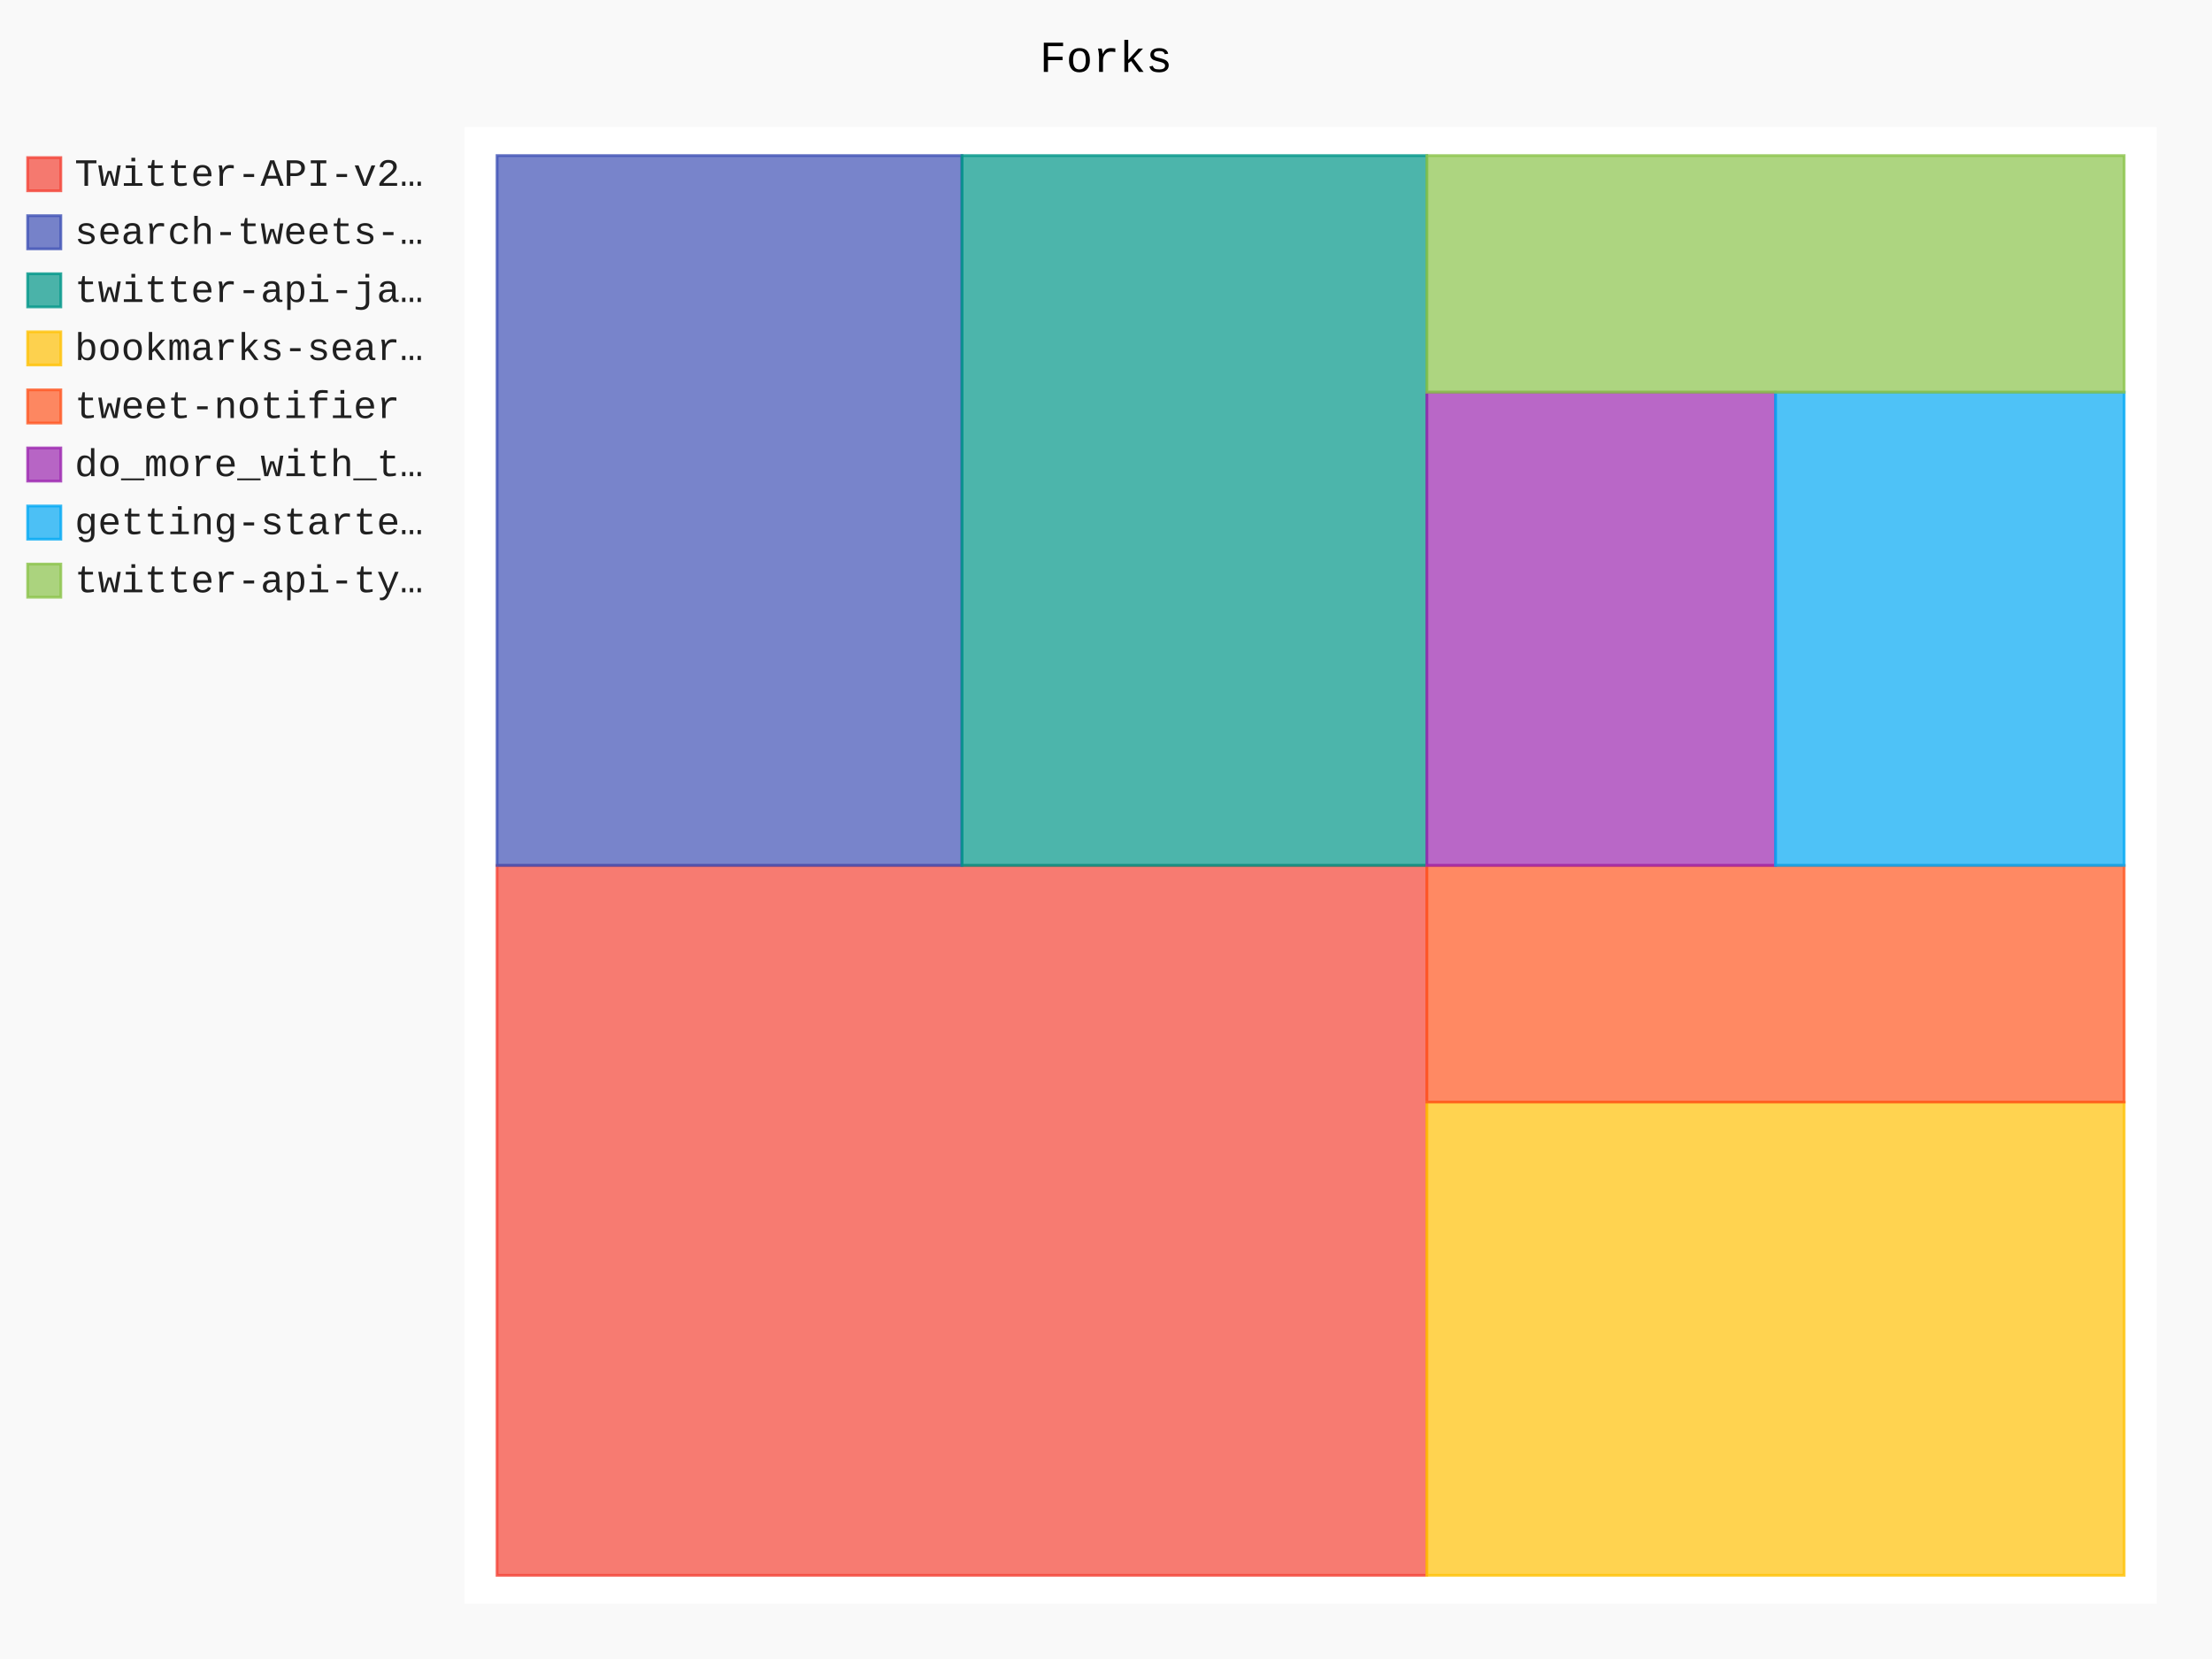
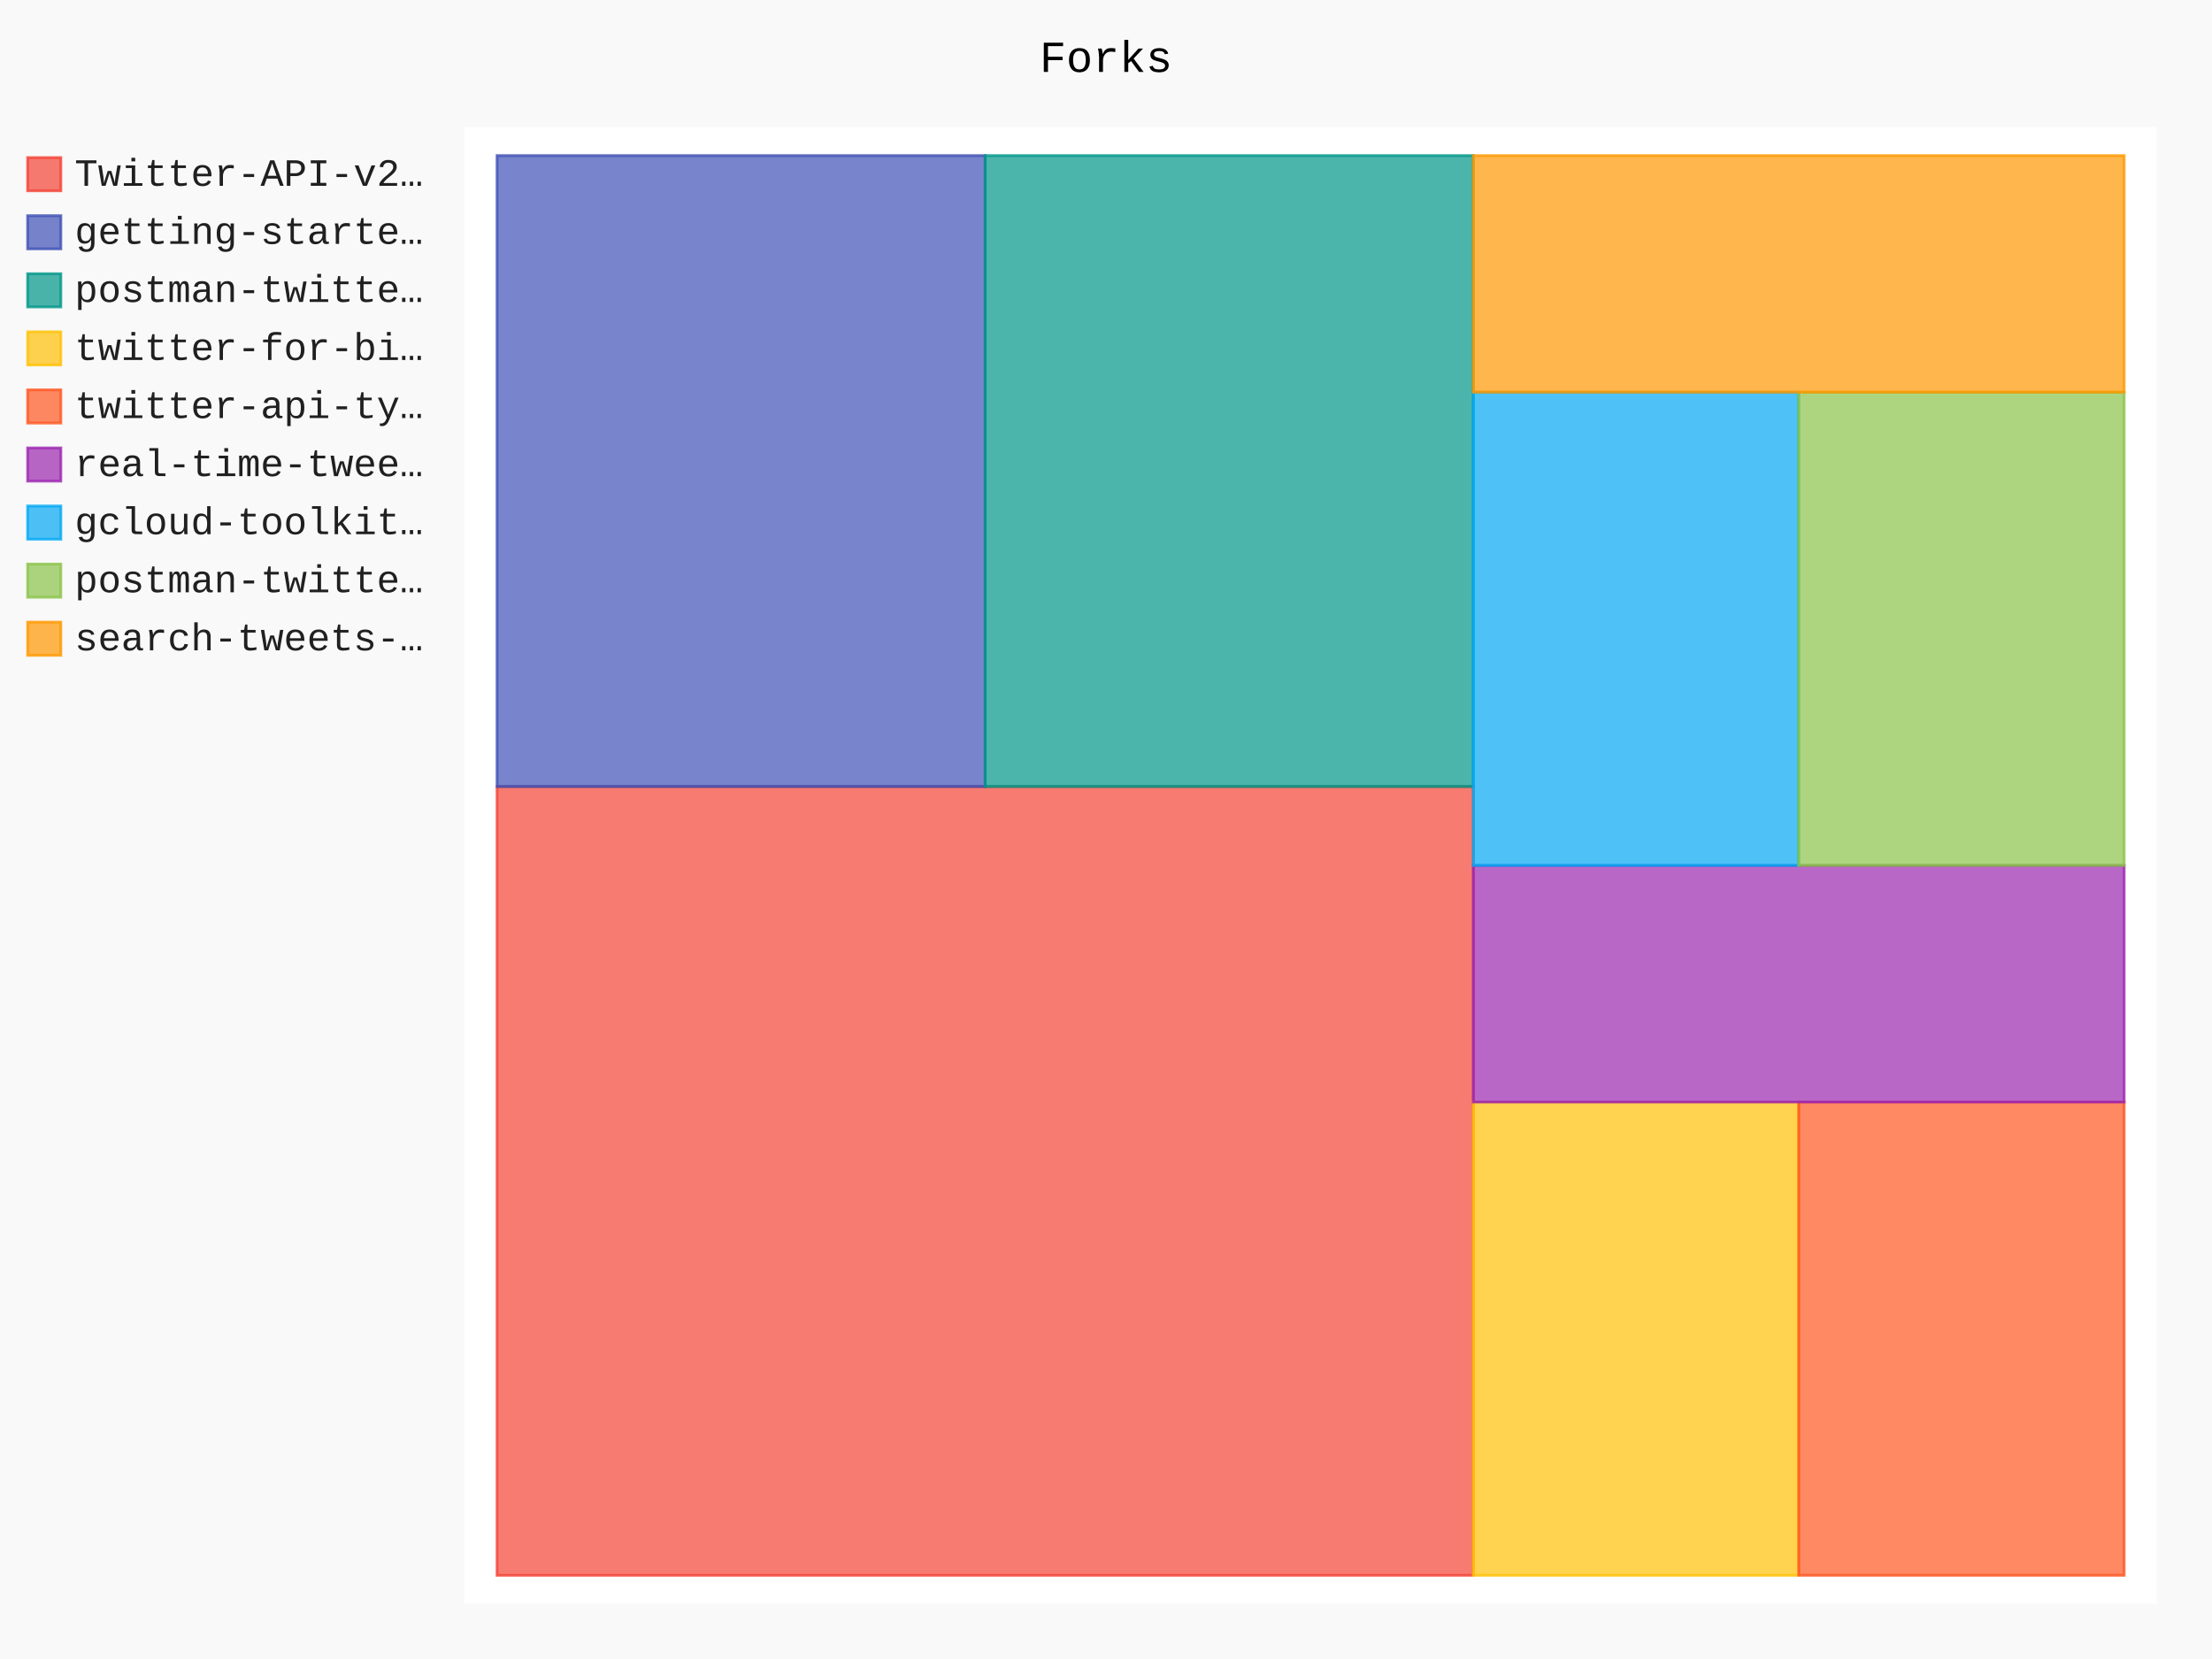
- <svg xmlns="http://www.w3.org/2000/svg" id="chart-1381ff14-256b-464e-b1ac-0598d34f62ab" class="pygal-chart" viewBox="0 0 800 600">
+ <svg xmlns="http://www.w3.org/2000/svg" id="chart-4d62a436-12a5-400b-a55d-8ee9151b22fd" class="pygal-chart" viewBox="0 0 800 600">
  <defs>
-     <style type="text/css">#chart-1381ff14-256b-464e-b1ac-0598d34f62ab{-webkit-user-select:none;-webkit-font-smoothing:antialiased;font-family:Consolas,"Liberation Mono",Menlo,Courier,monospace}#chart-1381ff14-256b-464e-b1ac-0598d34f62ab .title{font-family:Consolas,"Liberation Mono",Menlo,Courier,monospace;font-size:16px}#chart-1381ff14-256b-464e-b1ac-0598d34f62ab .legends .legend text{font-family:Consolas,"Liberation Mono",Menlo,Courier,monospace;font-size:14px}#chart-1381ff14-256b-464e-b1ac-0598d34f62ab .axis text{font-family:Consolas,"Liberation Mono",Menlo,Courier,monospace;font-size:10px}#chart-1381ff14-256b-464e-b1ac-0598d34f62ab .axis text.major{font-family:Consolas,"Liberation Mono",Menlo,Courier,monospace;font-size:10px}#chart-1381ff14-256b-464e-b1ac-0598d34f62ab .text-overlay text.value{font-family:Consolas,"Liberation Mono",Menlo,Courier,monospace;font-size:16px}#chart-1381ff14-256b-464e-b1ac-0598d34f62ab .text-overlay text.label{font-family:Consolas,"Liberation Mono",Menlo,Courier,monospace;font-size:10px}#chart-1381ff14-256b-464e-b1ac-0598d34f62ab .tooltip{font-family:Consolas,"Liberation Mono",Menlo,Courier,monospace;font-size:14px}#chart-1381ff14-256b-464e-b1ac-0598d34f62ab text.no_data{font-family:Consolas,"Liberation Mono",Menlo,Courier,monospace;font-size:64px}
- #chart-1381ff14-256b-464e-b1ac-0598d34f62ab{background-color:rgba(249,249,249,1)}#chart-1381ff14-256b-464e-b1ac-0598d34f62ab path,#chart-1381ff14-256b-464e-b1ac-0598d34f62ab line,#chart-1381ff14-256b-464e-b1ac-0598d34f62ab rect,#chart-1381ff14-256b-464e-b1ac-0598d34f62ab circle{-webkit-transition:150ms;-moz-transition:150ms;transition:150ms}#chart-1381ff14-256b-464e-b1ac-0598d34f62ab .graph &gt; .background{fill:rgba(249,249,249,1)}#chart-1381ff14-256b-464e-b1ac-0598d34f62ab .plot &gt; .background{fill:rgba(255,255,255,1)}#chart-1381ff14-256b-464e-b1ac-0598d34f62ab .graph{fill:rgba(0,0,0,.87)}#chart-1381ff14-256b-464e-b1ac-0598d34f62ab text.no_data{fill:rgba(0,0,0,1)}#chart-1381ff14-256b-464e-b1ac-0598d34f62ab .title{fill:rgba(0,0,0,1)}#chart-1381ff14-256b-464e-b1ac-0598d34f62ab .legends .legend text{fill:rgba(0,0,0,.87)}#chart-1381ff14-256b-464e-b1ac-0598d34f62ab .legends .legend:hover text{fill:rgba(0,0,0,1)}#chart-1381ff14-256b-464e-b1ac-0598d34f62ab .axis .line{stroke:rgba(0,0,0,1)}#chart-1381ff14-256b-464e-b1ac-0598d34f62ab .axis .guide.line{stroke:rgba(0,0,0,.54)}#chart-1381ff14-256b-464e-b1ac-0598d34f62ab .axis .major.line{stroke:rgba(0,0,0,.87)}#chart-1381ff14-256b-464e-b1ac-0598d34f62ab .axis text.major{fill:rgba(0,0,0,1)}#chart-1381ff14-256b-464e-b1ac-0598d34f62ab .axis.y .guides:hover .guide.line,#chart-1381ff14-256b-464e-b1ac-0598d34f62ab .line-graph .axis.x .guides:hover .guide.line,#chart-1381ff14-256b-464e-b1ac-0598d34f62ab .stackedline-graph .axis.x .guides:hover .guide.line,#chart-1381ff14-256b-464e-b1ac-0598d34f62ab .xy-graph .axis.x .guides:hover .guide.line{stroke:rgba(0,0,0,1)}#chart-1381ff14-256b-464e-b1ac-0598d34f62ab .axis .guides:hover text{fill:rgba(0,0,0,1)}#chart-1381ff14-256b-464e-b1ac-0598d34f62ab .reactive{fill-opacity:.7;stroke-opacity:.8;stroke-width:1}#chart-1381ff14-256b-464e-b1ac-0598d34f62ab .ci{stroke:rgba(0,0,0,.87)}#chart-1381ff14-256b-464e-b1ac-0598d34f62ab .reactive.active,#chart-1381ff14-256b-464e-b1ac-0598d34f62ab .active .reactive{fill-opacity:.8;stroke-opacity:.9;stroke-width:4}#chart-1381ff14-256b-464e-b1ac-0598d34f62ab .ci .reactive.active{stroke-width:1.5}#chart-1381ff14-256b-464e-b1ac-0598d34f62ab .series text{fill:rgba(0,0,0,1)}#chart-1381ff14-256b-464e-b1ac-0598d34f62ab .tooltip rect{fill:rgba(255,255,255,1);stroke:rgba(0,0,0,1);-webkit-transition:opacity 150ms;-moz-transition:opacity 150ms;transition:opacity 150ms}#chart-1381ff14-256b-464e-b1ac-0598d34f62ab .tooltip .label{fill:rgba(0,0,0,.87)}#chart-1381ff14-256b-464e-b1ac-0598d34f62ab .tooltip .label{fill:rgba(0,0,0,.87)}#chart-1381ff14-256b-464e-b1ac-0598d34f62ab .tooltip .legend{font-size:.8em;fill:rgba(0,0,0,.54)}#chart-1381ff14-256b-464e-b1ac-0598d34f62ab .tooltip .x_label{font-size:.6em;fill:rgba(0,0,0,1)}#chart-1381ff14-256b-464e-b1ac-0598d34f62ab .tooltip .xlink{font-size:.5em;text-decoration:underline}#chart-1381ff14-256b-464e-b1ac-0598d34f62ab .tooltip .value{font-size:1.5em}#chart-1381ff14-256b-464e-b1ac-0598d34f62ab .bound{font-size:.5em}#chart-1381ff14-256b-464e-b1ac-0598d34f62ab .max-value{font-size:.75em;fill:rgba(0,0,0,.54)}#chart-1381ff14-256b-464e-b1ac-0598d34f62ab .map-element{fill:rgba(255,255,255,1);stroke:rgba(0,0,0,.54) !important}#chart-1381ff14-256b-464e-b1ac-0598d34f62ab .map-element .reactive{fill-opacity:inherit;stroke-opacity:inherit}#chart-1381ff14-256b-464e-b1ac-0598d34f62ab .color-0,#chart-1381ff14-256b-464e-b1ac-0598d34f62ab .color-0 a:visited{stroke:#F44336;fill:#F44336}#chart-1381ff14-256b-464e-b1ac-0598d34f62ab .color-1,#chart-1381ff14-256b-464e-b1ac-0598d34f62ab .color-1 a:visited{stroke:#3F51B5;fill:#3F51B5}#chart-1381ff14-256b-464e-b1ac-0598d34f62ab .color-2,#chart-1381ff14-256b-464e-b1ac-0598d34f62ab .color-2 a:visited{stroke:#009688;fill:#009688}#chart-1381ff14-256b-464e-b1ac-0598d34f62ab .color-3,#chart-1381ff14-256b-464e-b1ac-0598d34f62ab .color-3 a:visited{stroke:#FFC107;fill:#FFC107}#chart-1381ff14-256b-464e-b1ac-0598d34f62ab .color-4,#chart-1381ff14-256b-464e-b1ac-0598d34f62ab .color-4 a:visited{stroke:#FF5722;fill:#FF5722}#chart-1381ff14-256b-464e-b1ac-0598d34f62ab .color-5,#chart-1381ff14-256b-464e-b1ac-0598d34f62ab .color-5 a:visited{stroke:#9C27B0;fill:#9C27B0}#chart-1381ff14-256b-464e-b1ac-0598d34f62ab .color-6,#chart-1381ff14-256b-464e-b1ac-0598d34f62ab .color-6 a:visited{stroke:#03A9F4;fill:#03A9F4}#chart-1381ff14-256b-464e-b1ac-0598d34f62ab .color-7,#chart-1381ff14-256b-464e-b1ac-0598d34f62ab .color-7 a:visited{stroke:#8BC34A;fill:#8BC34A}#chart-1381ff14-256b-464e-b1ac-0598d34f62ab .text-overlay .color-0 text{fill:black}#chart-1381ff14-256b-464e-b1ac-0598d34f62ab .text-overlay .color-1 text{fill:black}#chart-1381ff14-256b-464e-b1ac-0598d34f62ab .text-overlay .color-2 text{fill:black}#chart-1381ff14-256b-464e-b1ac-0598d34f62ab .text-overlay .color-3 text{fill:black}#chart-1381ff14-256b-464e-b1ac-0598d34f62ab .text-overlay .color-4 text{fill:black}#chart-1381ff14-256b-464e-b1ac-0598d34f62ab .text-overlay .color-5 text{fill:black}#chart-1381ff14-256b-464e-b1ac-0598d34f62ab .text-overlay .color-6 text{fill:black}#chart-1381ff14-256b-464e-b1ac-0598d34f62ab .text-overlay .color-7 text{fill:black}
- #chart-1381ff14-256b-464e-b1ac-0598d34f62ab text.no_data{text-anchor:middle}#chart-1381ff14-256b-464e-b1ac-0598d34f62ab .guide.line{fill:none}#chart-1381ff14-256b-464e-b1ac-0598d34f62ab .centered{text-anchor:middle}#chart-1381ff14-256b-464e-b1ac-0598d34f62ab .title{text-anchor:middle}#chart-1381ff14-256b-464e-b1ac-0598d34f62ab .legends .legend text{fill-opacity:1}#chart-1381ff14-256b-464e-b1ac-0598d34f62ab .axis.x text{text-anchor:middle}#chart-1381ff14-256b-464e-b1ac-0598d34f62ab .axis.x:not(.web) text[transform]{text-anchor:start}#chart-1381ff14-256b-464e-b1ac-0598d34f62ab .axis.x:not(.web) text[transform].backwards{text-anchor:end}#chart-1381ff14-256b-464e-b1ac-0598d34f62ab .axis.y text{text-anchor:end}#chart-1381ff14-256b-464e-b1ac-0598d34f62ab .axis.y text[transform].backwards{text-anchor:start}#chart-1381ff14-256b-464e-b1ac-0598d34f62ab .axis.y2 text{text-anchor:start}#chart-1381ff14-256b-464e-b1ac-0598d34f62ab .axis.y2 text[transform].backwards{text-anchor:end}#chart-1381ff14-256b-464e-b1ac-0598d34f62ab .axis .guide.line{stroke-dasharray:4,4;stroke:black}#chart-1381ff14-256b-464e-b1ac-0598d34f62ab .axis .major.guide.line{stroke-dasharray:6,6;stroke:black}#chart-1381ff14-256b-464e-b1ac-0598d34f62ab .horizontal .axis.y .guide.line,#chart-1381ff14-256b-464e-b1ac-0598d34f62ab .horizontal .axis.y2 .guide.line,#chart-1381ff14-256b-464e-b1ac-0598d34f62ab .vertical .axis.x .guide.line{opacity:0}#chart-1381ff14-256b-464e-b1ac-0598d34f62ab .horizontal .axis.always_show .guide.line,#chart-1381ff14-256b-464e-b1ac-0598d34f62ab .vertical .axis.always_show .guide.line{opacity:1 !important}#chart-1381ff14-256b-464e-b1ac-0598d34f62ab .axis.y .guides:hover .guide.line,#chart-1381ff14-256b-464e-b1ac-0598d34f62ab .axis.y2 .guides:hover .guide.line,#chart-1381ff14-256b-464e-b1ac-0598d34f62ab .axis.x .guides:hover .guide.line{opacity:1}#chart-1381ff14-256b-464e-b1ac-0598d34f62ab .axis .guides:hover text{opacity:1}#chart-1381ff14-256b-464e-b1ac-0598d34f62ab .nofill{fill:none}#chart-1381ff14-256b-464e-b1ac-0598d34f62ab .subtle-fill{fill-opacity:.2}#chart-1381ff14-256b-464e-b1ac-0598d34f62ab .dot{stroke-width:1px;fill-opacity:1;stroke-opacity:1}#chart-1381ff14-256b-464e-b1ac-0598d34f62ab .dot.active{stroke-width:5px}#chart-1381ff14-256b-464e-b1ac-0598d34f62ab .dot.negative{fill:transparent}#chart-1381ff14-256b-464e-b1ac-0598d34f62ab text,#chart-1381ff14-256b-464e-b1ac-0598d34f62ab tspan{stroke:none !important}#chart-1381ff14-256b-464e-b1ac-0598d34f62ab .series text.active{opacity:1}#chart-1381ff14-256b-464e-b1ac-0598d34f62ab .tooltip rect{fill-opacity:.95;stroke-width:.5}#chart-1381ff14-256b-464e-b1ac-0598d34f62ab .tooltip text{fill-opacity:1}#chart-1381ff14-256b-464e-b1ac-0598d34f62ab .showable{visibility:hidden}#chart-1381ff14-256b-464e-b1ac-0598d34f62ab .showable.shown{visibility:visible}#chart-1381ff14-256b-464e-b1ac-0598d34f62ab .gauge-background{fill:rgba(229,229,229,1);stroke:none}#chart-1381ff14-256b-464e-b1ac-0598d34f62ab .bg-lines{stroke:rgba(249,249,249,1);stroke-width:2px}</style>
+     <style type="text/css">#chart-4d62a436-12a5-400b-a55d-8ee9151b22fd{-webkit-user-select:none;-webkit-font-smoothing:antialiased;font-family:Consolas,"Liberation Mono",Menlo,Courier,monospace}#chart-4d62a436-12a5-400b-a55d-8ee9151b22fd .title{font-family:Consolas,"Liberation Mono",Menlo,Courier,monospace;font-size:16px}#chart-4d62a436-12a5-400b-a55d-8ee9151b22fd .legends .legend text{font-family:Consolas,"Liberation Mono",Menlo,Courier,monospace;font-size:14px}#chart-4d62a436-12a5-400b-a55d-8ee9151b22fd .axis text{font-family:Consolas,"Liberation Mono",Menlo,Courier,monospace;font-size:10px}#chart-4d62a436-12a5-400b-a55d-8ee9151b22fd .axis text.major{font-family:Consolas,"Liberation Mono",Menlo,Courier,monospace;font-size:10px}#chart-4d62a436-12a5-400b-a55d-8ee9151b22fd .text-overlay text.value{font-family:Consolas,"Liberation Mono",Menlo,Courier,monospace;font-size:16px}#chart-4d62a436-12a5-400b-a55d-8ee9151b22fd .text-overlay text.label{font-family:Consolas,"Liberation Mono",Menlo,Courier,monospace;font-size:10px}#chart-4d62a436-12a5-400b-a55d-8ee9151b22fd .tooltip{font-family:Consolas,"Liberation Mono",Menlo,Courier,monospace;font-size:14px}#chart-4d62a436-12a5-400b-a55d-8ee9151b22fd text.no_data{font-family:Consolas,"Liberation Mono",Menlo,Courier,monospace;font-size:64px}
+ #chart-4d62a436-12a5-400b-a55d-8ee9151b22fd{background-color:rgba(249,249,249,1)}#chart-4d62a436-12a5-400b-a55d-8ee9151b22fd path,#chart-4d62a436-12a5-400b-a55d-8ee9151b22fd line,#chart-4d62a436-12a5-400b-a55d-8ee9151b22fd rect,#chart-4d62a436-12a5-400b-a55d-8ee9151b22fd circle{-webkit-transition:150ms;-moz-transition:150ms;transition:150ms}#chart-4d62a436-12a5-400b-a55d-8ee9151b22fd .graph &gt; .background{fill:rgba(249,249,249,1)}#chart-4d62a436-12a5-400b-a55d-8ee9151b22fd .plot &gt; .background{fill:rgba(255,255,255,1)}#chart-4d62a436-12a5-400b-a55d-8ee9151b22fd .graph{fill:rgba(0,0,0,.87)}#chart-4d62a436-12a5-400b-a55d-8ee9151b22fd text.no_data{fill:rgba(0,0,0,1)}#chart-4d62a436-12a5-400b-a55d-8ee9151b22fd .title{fill:rgba(0,0,0,1)}#chart-4d62a436-12a5-400b-a55d-8ee9151b22fd .legends .legend text{fill:rgba(0,0,0,.87)}#chart-4d62a436-12a5-400b-a55d-8ee9151b22fd .legends .legend:hover text{fill:rgba(0,0,0,1)}#chart-4d62a436-12a5-400b-a55d-8ee9151b22fd .axis .line{stroke:rgba(0,0,0,1)}#chart-4d62a436-12a5-400b-a55d-8ee9151b22fd .axis .guide.line{stroke:rgba(0,0,0,.54)}#chart-4d62a436-12a5-400b-a55d-8ee9151b22fd .axis .major.line{stroke:rgba(0,0,0,.87)}#chart-4d62a436-12a5-400b-a55d-8ee9151b22fd .axis text.major{fill:rgba(0,0,0,1)}#chart-4d62a436-12a5-400b-a55d-8ee9151b22fd .axis.y .guides:hover .guide.line,#chart-4d62a436-12a5-400b-a55d-8ee9151b22fd .line-graph .axis.x .guides:hover .guide.line,#chart-4d62a436-12a5-400b-a55d-8ee9151b22fd .stackedline-graph .axis.x .guides:hover .guide.line,#chart-4d62a436-12a5-400b-a55d-8ee9151b22fd .xy-graph .axis.x .guides:hover .guide.line{stroke:rgba(0,0,0,1)}#chart-4d62a436-12a5-400b-a55d-8ee9151b22fd .axis .guides:hover text{fill:rgba(0,0,0,1)}#chart-4d62a436-12a5-400b-a55d-8ee9151b22fd .reactive{fill-opacity:.7;stroke-opacity:.8;stroke-width:1}#chart-4d62a436-12a5-400b-a55d-8ee9151b22fd .ci{stroke:rgba(0,0,0,.87)}#chart-4d62a436-12a5-400b-a55d-8ee9151b22fd .reactive.active,#chart-4d62a436-12a5-400b-a55d-8ee9151b22fd .active .reactive{fill-opacity:.8;stroke-opacity:.9;stroke-width:4}#chart-4d62a436-12a5-400b-a55d-8ee9151b22fd .ci .reactive.active{stroke-width:1.5}#chart-4d62a436-12a5-400b-a55d-8ee9151b22fd .series text{fill:rgba(0,0,0,1)}#chart-4d62a436-12a5-400b-a55d-8ee9151b22fd .tooltip rect{fill:rgba(255,255,255,1);stroke:rgba(0,0,0,1);-webkit-transition:opacity 150ms;-moz-transition:opacity 150ms;transition:opacity 150ms}#chart-4d62a436-12a5-400b-a55d-8ee9151b22fd .tooltip .label{fill:rgba(0,0,0,.87)}#chart-4d62a436-12a5-400b-a55d-8ee9151b22fd .tooltip .label{fill:rgba(0,0,0,.87)}#chart-4d62a436-12a5-400b-a55d-8ee9151b22fd .tooltip .legend{font-size:.8em;fill:rgba(0,0,0,.54)}#chart-4d62a436-12a5-400b-a55d-8ee9151b22fd .tooltip .x_label{font-size:.6em;fill:rgba(0,0,0,1)}#chart-4d62a436-12a5-400b-a55d-8ee9151b22fd .tooltip .xlink{font-size:.5em;text-decoration:underline}#chart-4d62a436-12a5-400b-a55d-8ee9151b22fd .tooltip .value{font-size:1.5em}#chart-4d62a436-12a5-400b-a55d-8ee9151b22fd .bound{font-size:.5em}#chart-4d62a436-12a5-400b-a55d-8ee9151b22fd .max-value{font-size:.75em;fill:rgba(0,0,0,.54)}#chart-4d62a436-12a5-400b-a55d-8ee9151b22fd .map-element{fill:rgba(255,255,255,1);stroke:rgba(0,0,0,.54) !important}#chart-4d62a436-12a5-400b-a55d-8ee9151b22fd .map-element .reactive{fill-opacity:inherit;stroke-opacity:inherit}#chart-4d62a436-12a5-400b-a55d-8ee9151b22fd .color-0,#chart-4d62a436-12a5-400b-a55d-8ee9151b22fd .color-0 a:visited{stroke:#F44336;fill:#F44336}#chart-4d62a436-12a5-400b-a55d-8ee9151b22fd .color-1,#chart-4d62a436-12a5-400b-a55d-8ee9151b22fd .color-1 a:visited{stroke:#3F51B5;fill:#3F51B5}#chart-4d62a436-12a5-400b-a55d-8ee9151b22fd .color-2,#chart-4d62a436-12a5-400b-a55d-8ee9151b22fd .color-2 a:visited{stroke:#009688;fill:#009688}#chart-4d62a436-12a5-400b-a55d-8ee9151b22fd .color-3,#chart-4d62a436-12a5-400b-a55d-8ee9151b22fd .color-3 a:visited{stroke:#FFC107;fill:#FFC107}#chart-4d62a436-12a5-400b-a55d-8ee9151b22fd .color-4,#chart-4d62a436-12a5-400b-a55d-8ee9151b22fd .color-4 a:visited{stroke:#FF5722;fill:#FF5722}#chart-4d62a436-12a5-400b-a55d-8ee9151b22fd .color-5,#chart-4d62a436-12a5-400b-a55d-8ee9151b22fd .color-5 a:visited{stroke:#9C27B0;fill:#9C27B0}#chart-4d62a436-12a5-400b-a55d-8ee9151b22fd .color-6,#chart-4d62a436-12a5-400b-a55d-8ee9151b22fd .color-6 a:visited{stroke:#03A9F4;fill:#03A9F4}#chart-4d62a436-12a5-400b-a55d-8ee9151b22fd .color-7,#chart-4d62a436-12a5-400b-a55d-8ee9151b22fd .color-7 a:visited{stroke:#8BC34A;fill:#8BC34A}#chart-4d62a436-12a5-400b-a55d-8ee9151b22fd .color-8,#chart-4d62a436-12a5-400b-a55d-8ee9151b22fd .color-8 a:visited{stroke:#FF9800;fill:#FF9800}#chart-4d62a436-12a5-400b-a55d-8ee9151b22fd .text-overlay .color-0 text{fill:black}#chart-4d62a436-12a5-400b-a55d-8ee9151b22fd .text-overlay .color-1 text{fill:black}#chart-4d62a436-12a5-400b-a55d-8ee9151b22fd .text-overlay .color-2 text{fill:black}#chart-4d62a436-12a5-400b-a55d-8ee9151b22fd .text-overlay .color-3 text{fill:black}#chart-4d62a436-12a5-400b-a55d-8ee9151b22fd .text-overlay .color-4 text{fill:black}#chart-4d62a436-12a5-400b-a55d-8ee9151b22fd .text-overlay .color-5 text{fill:black}#chart-4d62a436-12a5-400b-a55d-8ee9151b22fd .text-overlay .color-6 text{fill:black}#chart-4d62a436-12a5-400b-a55d-8ee9151b22fd .text-overlay .color-7 text{fill:black}#chart-4d62a436-12a5-400b-a55d-8ee9151b22fd .text-overlay .color-8 text{fill:black}
+ #chart-4d62a436-12a5-400b-a55d-8ee9151b22fd text.no_data{text-anchor:middle}#chart-4d62a436-12a5-400b-a55d-8ee9151b22fd .guide.line{fill:none}#chart-4d62a436-12a5-400b-a55d-8ee9151b22fd .centered{text-anchor:middle}#chart-4d62a436-12a5-400b-a55d-8ee9151b22fd .title{text-anchor:middle}#chart-4d62a436-12a5-400b-a55d-8ee9151b22fd .legends .legend text{fill-opacity:1}#chart-4d62a436-12a5-400b-a55d-8ee9151b22fd .axis.x text{text-anchor:middle}#chart-4d62a436-12a5-400b-a55d-8ee9151b22fd .axis.x:not(.web) text[transform]{text-anchor:start}#chart-4d62a436-12a5-400b-a55d-8ee9151b22fd .axis.x:not(.web) text[transform].backwards{text-anchor:end}#chart-4d62a436-12a5-400b-a55d-8ee9151b22fd .axis.y text{text-anchor:end}#chart-4d62a436-12a5-400b-a55d-8ee9151b22fd .axis.y text[transform].backwards{text-anchor:start}#chart-4d62a436-12a5-400b-a55d-8ee9151b22fd .axis.y2 text{text-anchor:start}#chart-4d62a436-12a5-400b-a55d-8ee9151b22fd .axis.y2 text[transform].backwards{text-anchor:end}#chart-4d62a436-12a5-400b-a55d-8ee9151b22fd .axis .guide.line{stroke-dasharray:4,4;stroke:black}#chart-4d62a436-12a5-400b-a55d-8ee9151b22fd .axis .major.guide.line{stroke-dasharray:6,6;stroke:black}#chart-4d62a436-12a5-400b-a55d-8ee9151b22fd .horizontal .axis.y .guide.line,#chart-4d62a436-12a5-400b-a55d-8ee9151b22fd .horizontal .axis.y2 .guide.line,#chart-4d62a436-12a5-400b-a55d-8ee9151b22fd .vertical .axis.x .guide.line{opacity:0}#chart-4d62a436-12a5-400b-a55d-8ee9151b22fd .horizontal .axis.always_show .guide.line,#chart-4d62a436-12a5-400b-a55d-8ee9151b22fd .vertical .axis.always_show .guide.line{opacity:1 !important}#chart-4d62a436-12a5-400b-a55d-8ee9151b22fd .axis.y .guides:hover .guide.line,#chart-4d62a436-12a5-400b-a55d-8ee9151b22fd .axis.y2 .guides:hover .guide.line,#chart-4d62a436-12a5-400b-a55d-8ee9151b22fd .axis.x .guides:hover .guide.line{opacity:1}#chart-4d62a436-12a5-400b-a55d-8ee9151b22fd .axis .guides:hover text{opacity:1}#chart-4d62a436-12a5-400b-a55d-8ee9151b22fd .nofill{fill:none}#chart-4d62a436-12a5-400b-a55d-8ee9151b22fd .subtle-fill{fill-opacity:.2}#chart-4d62a436-12a5-400b-a55d-8ee9151b22fd .dot{stroke-width:1px;fill-opacity:1;stroke-opacity:1}#chart-4d62a436-12a5-400b-a55d-8ee9151b22fd .dot.active{stroke-width:5px}#chart-4d62a436-12a5-400b-a55d-8ee9151b22fd .dot.negative{fill:transparent}#chart-4d62a436-12a5-400b-a55d-8ee9151b22fd text,#chart-4d62a436-12a5-400b-a55d-8ee9151b22fd tspan{stroke:none !important}#chart-4d62a436-12a5-400b-a55d-8ee9151b22fd .series text.active{opacity:1}#chart-4d62a436-12a5-400b-a55d-8ee9151b22fd .tooltip rect{fill-opacity:.95;stroke-width:.5}#chart-4d62a436-12a5-400b-a55d-8ee9151b22fd .tooltip text{fill-opacity:1}#chart-4d62a436-12a5-400b-a55d-8ee9151b22fd .showable{visibility:hidden}#chart-4d62a436-12a5-400b-a55d-8ee9151b22fd .showable.shown{visibility:visible}#chart-4d62a436-12a5-400b-a55d-8ee9151b22fd .gauge-background{fill:rgba(229,229,229,1);stroke:none}#chart-4d62a436-12a5-400b-a55d-8ee9151b22fd .bg-lines{stroke:rgba(249,249,249,1);stroke-width:2px}</style>
  </defs>
  <g class="graph treemap-graph vertical">
    <rect x="0" y="0" width="800" height="600" class="background" />
    <g transform="translate(168, 46)" class="plot">
      <rect x="0" y="0" width="612.0" height="534" class="background" />
      <g class="series serie-0 color-0">
        <g class="rects">
          <g class="rect">
-             <rect x="11.769" y="267" width="336.264" height="256.731" class="rect reactive tooltip-trigger" />
+             <rect x="11.769" y="238.474" width="353.077" height="285.256" class="rect reactive tooltip-trigger" />
          </g>
        </g>
      </g>
      <g class="series serie-1 color-1">
        <g class="rects">
          <g class="rect">
-             <rect x="11.769" y="10.269" width="168.132" height="256.731" class="rect reactive tooltip-trigger" />
+             <rect x="11.769" y="10.269" width="176.538" height="228.205" class="rect reactive tooltip-trigger" />
          </g>
        </g>
      </g>
      <g class="series serie-2 color-2">
        <g class="rects">
          <g class="rect">
-             <rect x="179.901" y="10.269" width="168.132" height="256.731" class="rect reactive tooltip-trigger" />
+             <rect x="188.308" y="10.269" width="176.538" height="228.205" class="rect reactive tooltip-trigger" />
          </g>
        </g>
      </g>
      <g class="series serie-3 color-3">
        <g class="rects">
          <g class="rect">
-             <rect x="348.033" y="352.577" width="252.198" height="171.154" class="rect reactive tooltip-trigger" />
+             <rect x="364.846" y="352.577" width="117.692" height="171.154" class="rect reactive tooltip-trigger" />
          </g>
        </g>
      </g>
      <g class="series serie-4 color-4">
        <g class="rects">
          <g class="rect">
-             <rect x="348.033" y="267" width="252.198" height="85.577" class="rect reactive tooltip-trigger" />
+             <rect x="482.538" y="352.577" width="117.692" height="171.154" class="rect reactive tooltip-trigger" />
          </g>
        </g>
      </g>
      <g class="series serie-5 color-5">
        <g class="rects">
          <g class="rect">
-             <rect x="348.033" y="95.846" width="126.099" height="171.154" class="rect reactive tooltip-trigger" />
+             <rect x="364.846" y="267.0" width="235.385" height="85.577" class="rect reactive tooltip-trigger" />
          </g>
        </g>
      </g>
      <g class="series serie-6 color-6">
        <g class="rects">
          <g class="rect">
-             <rect x="474.132" y="95.846" width="126.099" height="171.154" class="rect reactive tooltip-trigger" />
+             <rect x="364.846" y="95.846" width="117.692" height="171.154" class="rect reactive tooltip-trigger" />
          </g>
        </g>
      </g>
      <g class="series serie-7 color-7">
        <g class="rects">
          <g class="rect">
-             <rect x="348.033" y="10.269" width="252.198" height="85.577" class="rect reactive tooltip-trigger" />
+             <rect x="482.538" y="95.846" width="117.692" height="171.154" class="rect reactive tooltip-trigger" />
+           </g>
+         </g>
+       </g>
+       <g class="series serie-8 color-8">
+         <g class="rects">
+           <g class="rect">
+             <rect x="364.846" y="10.269" width="235.385" height="85.577" class="rect reactive tooltip-trigger" />
          </g>
        </g>
      </g>
    </g>
    <g class="titles">
      <text x="400.0" y="26" class="title plot_title">Forks</text>
    </g>
    <g transform="translate(168, 46)" class="plot overlay">
      <g class="series serie-0 color-0" />
      <g class="series serie-1 color-1" />
      <g class="series serie-2 color-2" />
      <g class="series serie-3 color-3" />
      <g class="series serie-4 color-4" />
      <g class="series serie-5 color-5" />
      <g class="series serie-6 color-6" />
      <g class="series serie-7 color-7" />
+       <g class="series serie-8 color-8" />
    </g>
    <g transform="translate(168, 46)" class="plot text-overlay">
      <g class="series serie-0 color-0" />
      <g class="series serie-1 color-1" />
      <g class="series serie-2 color-2" />
      <g class="series serie-3 color-3" />
      <g class="series serie-4 color-4" />
      <g class="series serie-5 color-5" />
      <g class="series serie-6 color-6" />
      <g class="series serie-7 color-7" />
+       <g class="series serie-8 color-8" />
    </g>
    <g transform="translate(168, 46)" class="plot tooltip-overlay">
      <g transform="translate(0 0)" style="opacity: 0" class="tooltip">
        <rect rx="0" ry="0" width="0" height="0" class="tooltip-box" />
        <g class="text" />
      </g>
    </g>
    <g transform="translate(10, 56)" class="legends">
      <g id="activate-serie-0" class="legend reactive activate-serie">
        <rect x="0.0" y="1.0" width="12" height="12" class="color-0 reactive" />
        <text x="17.0" y="11.2">Twitter-API-v2…</text>
      </g>
      <g id="activate-serie-1" class="legend reactive activate-serie">
        <rect x="0.0" y="22.0" width="12" height="12" class="color-1 reactive" />
-         <text x="17.0" y="32.2">search-tweets-…</text>
+         <text x="17.0" y="32.2">getting-starte…</text>
      </g>
      <g id="activate-serie-2" class="legend reactive activate-serie">
        <rect x="0.0" y="43.0" width="12" height="12" class="color-2 reactive" />
-         <text x="17.0" y="53.2">twitter-api-ja…</text>
+         <text x="17.0" y="53.2">postman-twitte…</text>
      </g>
      <g id="activate-serie-3" class="legend reactive activate-serie">
        <rect x="0.0" y="64.0" width="12" height="12" class="color-3 reactive" />
-         <text x="17.0" y="74.2">bookmarks-sear…</text>
+         <text x="17.0" y="74.2">twitter-for-bi…</text>
      </g>
      <g id="activate-serie-4" class="legend reactive activate-serie">
        <rect x="0.0" y="85.0" width="12" height="12" class="color-4 reactive" />
-         <text x="17.0" y="95.2">tweet-notifier</text>
+         <text x="17.0" y="95.2">twitter-api-ty…</text>
      </g>
      <g id="activate-serie-5" class="legend reactive activate-serie">
        <rect x="0.0" y="106.0" width="12" height="12" class="color-5 reactive" />
-         <text x="17.0" y="116.2">do_more_with_t…</text>
+         <text x="17.0" y="116.2">real-time-twee…</text>
      </g>
      <g id="activate-serie-6" class="legend reactive activate-serie">
        <rect x="0.0" y="127.0" width="12" height="12" class="color-6 reactive" />
-         <text x="17.0" y="137.2">getting-starte…</text>
+         <text x="17.0" y="137.2">gcloud-toolkit…</text>
      </g>
      <g id="activate-serie-7" class="legend reactive activate-serie">
        <rect x="0.0" y="148.0" width="12" height="12" class="color-7 reactive" />
-         <text x="17.0" y="158.2">twitter-api-ty…</text>
+         <text x="17.0" y="158.2">postman-twitte…</text>
+       </g>
+       <g id="activate-serie-8" class="legend reactive activate-serie">
+         <rect x="0.0" y="169.0" width="12" height="12" class="color-8 reactive" />
+         <text x="17.0" y="179.2">search-tweets-…</text>
      </g>
    </g>
    <g transform="translate(790, 56)" class="legends" />
  </g>
</svg>
